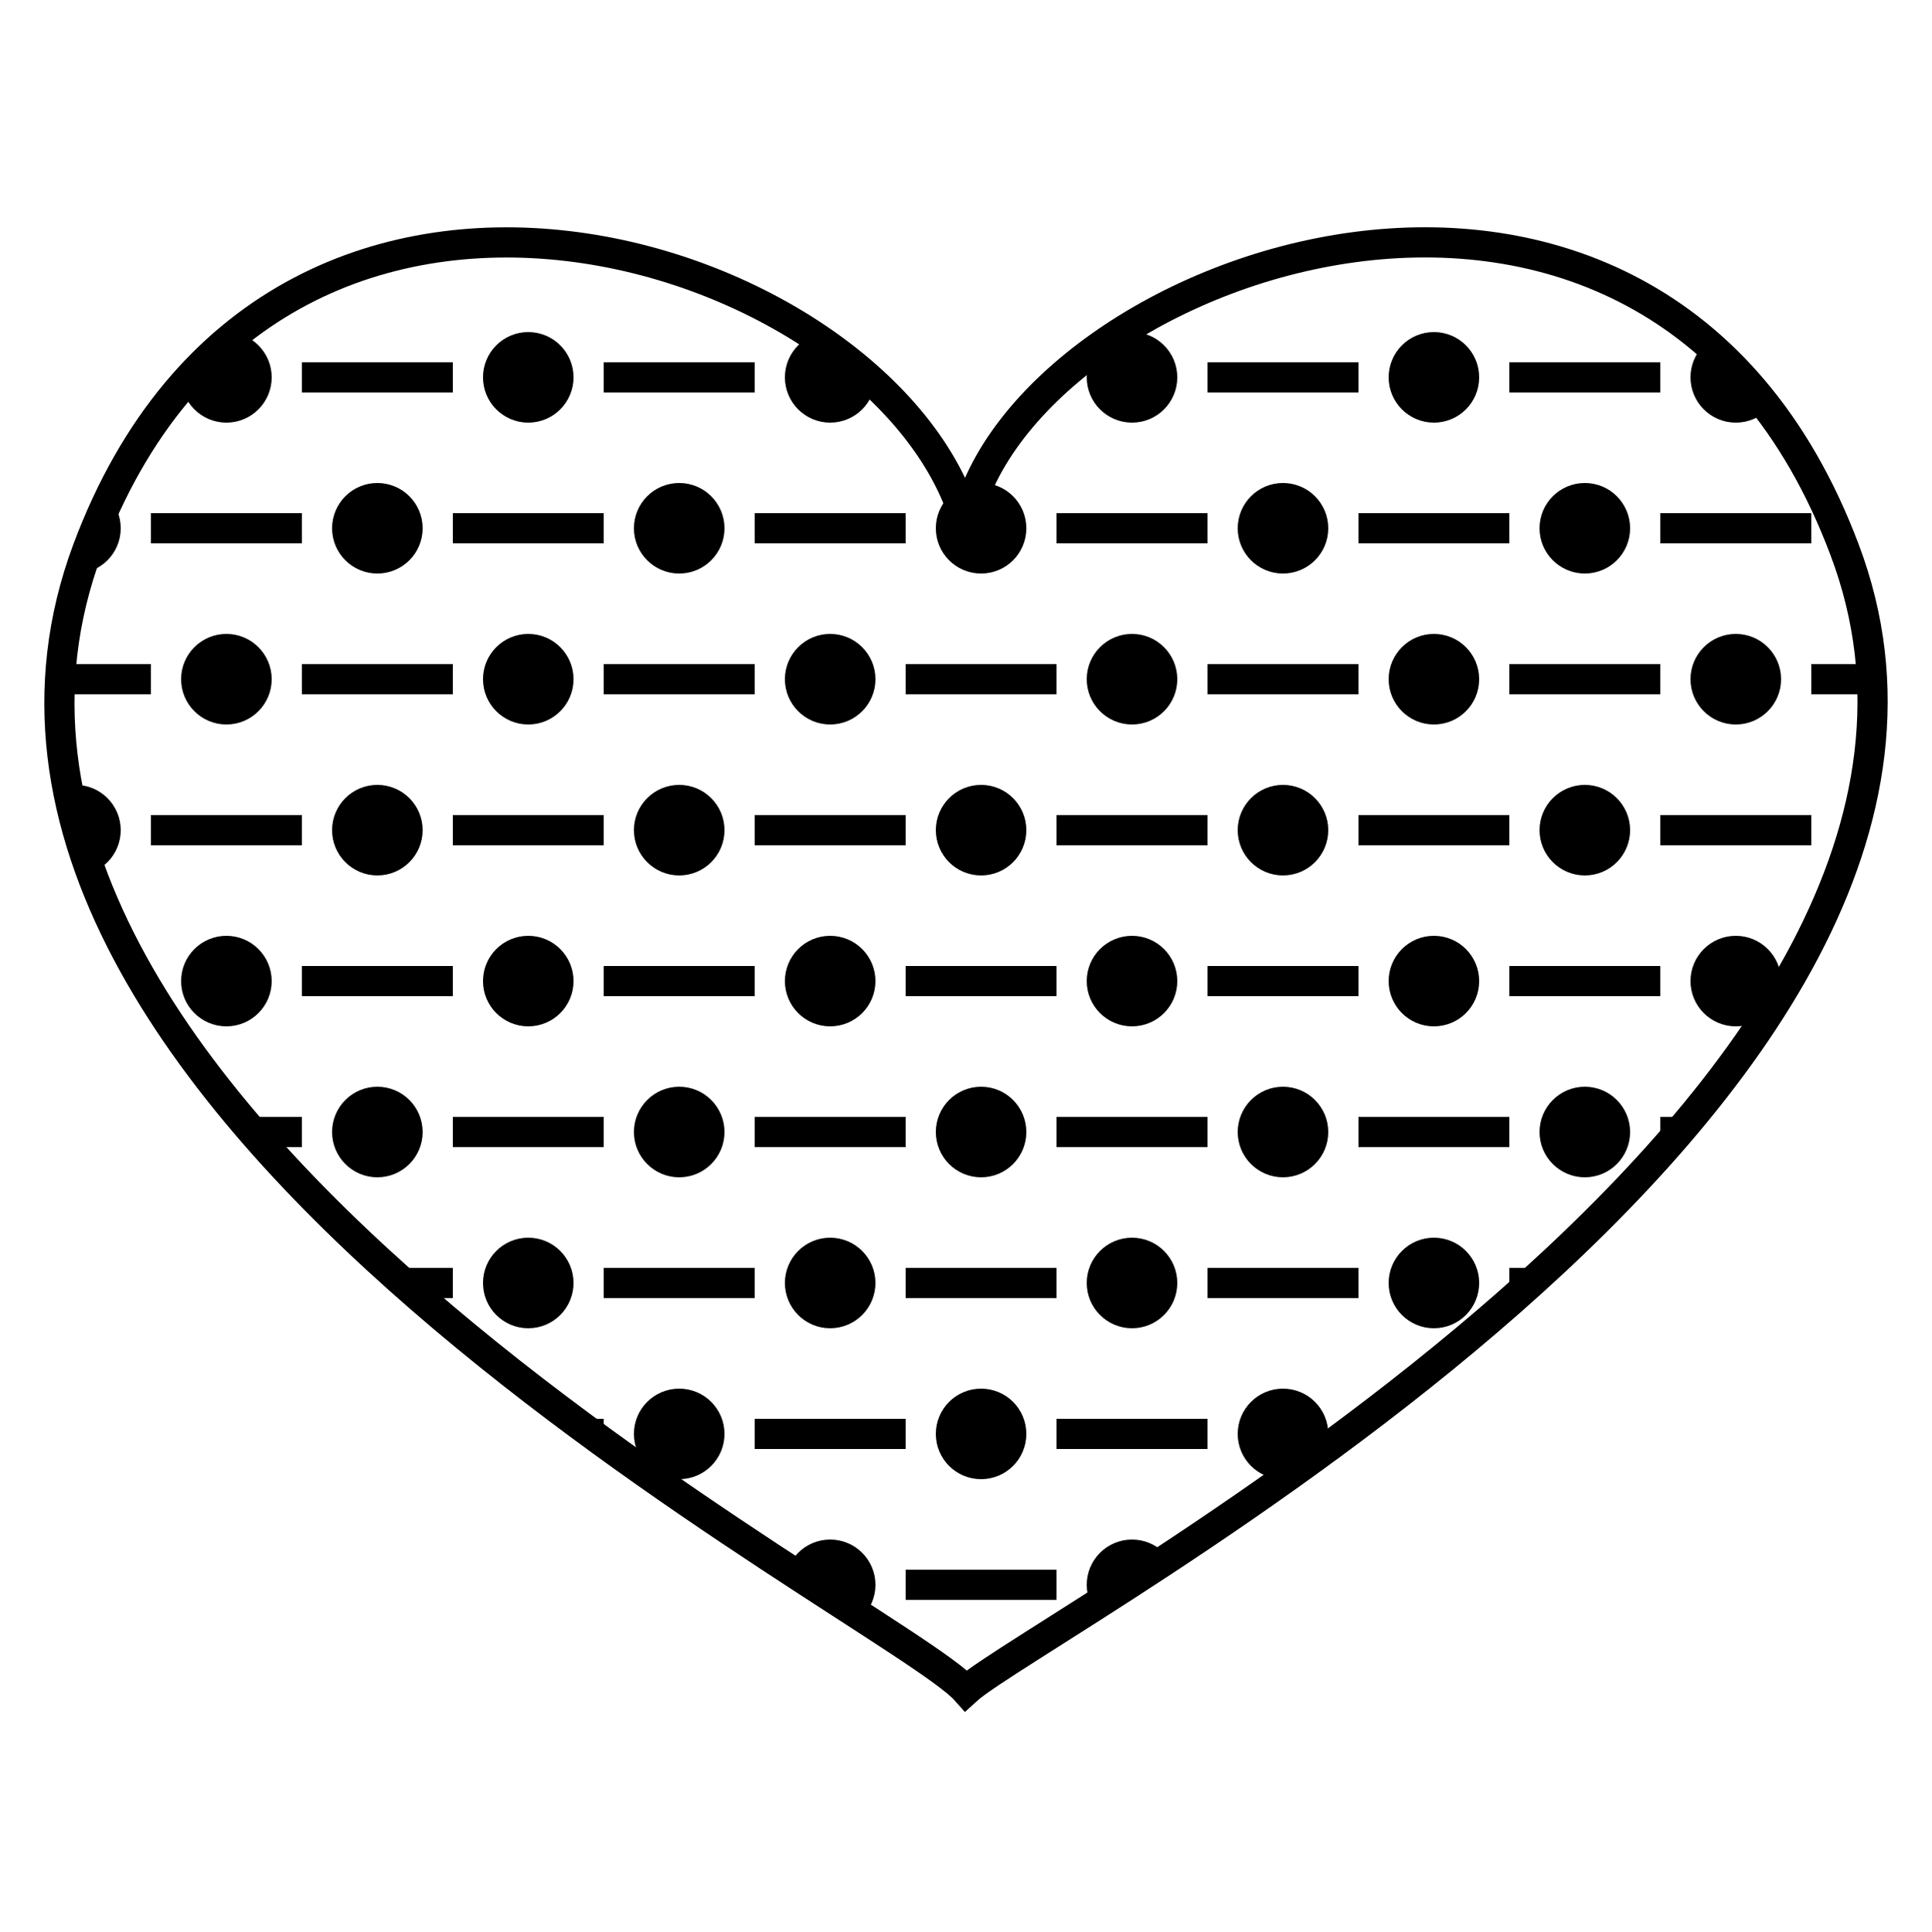
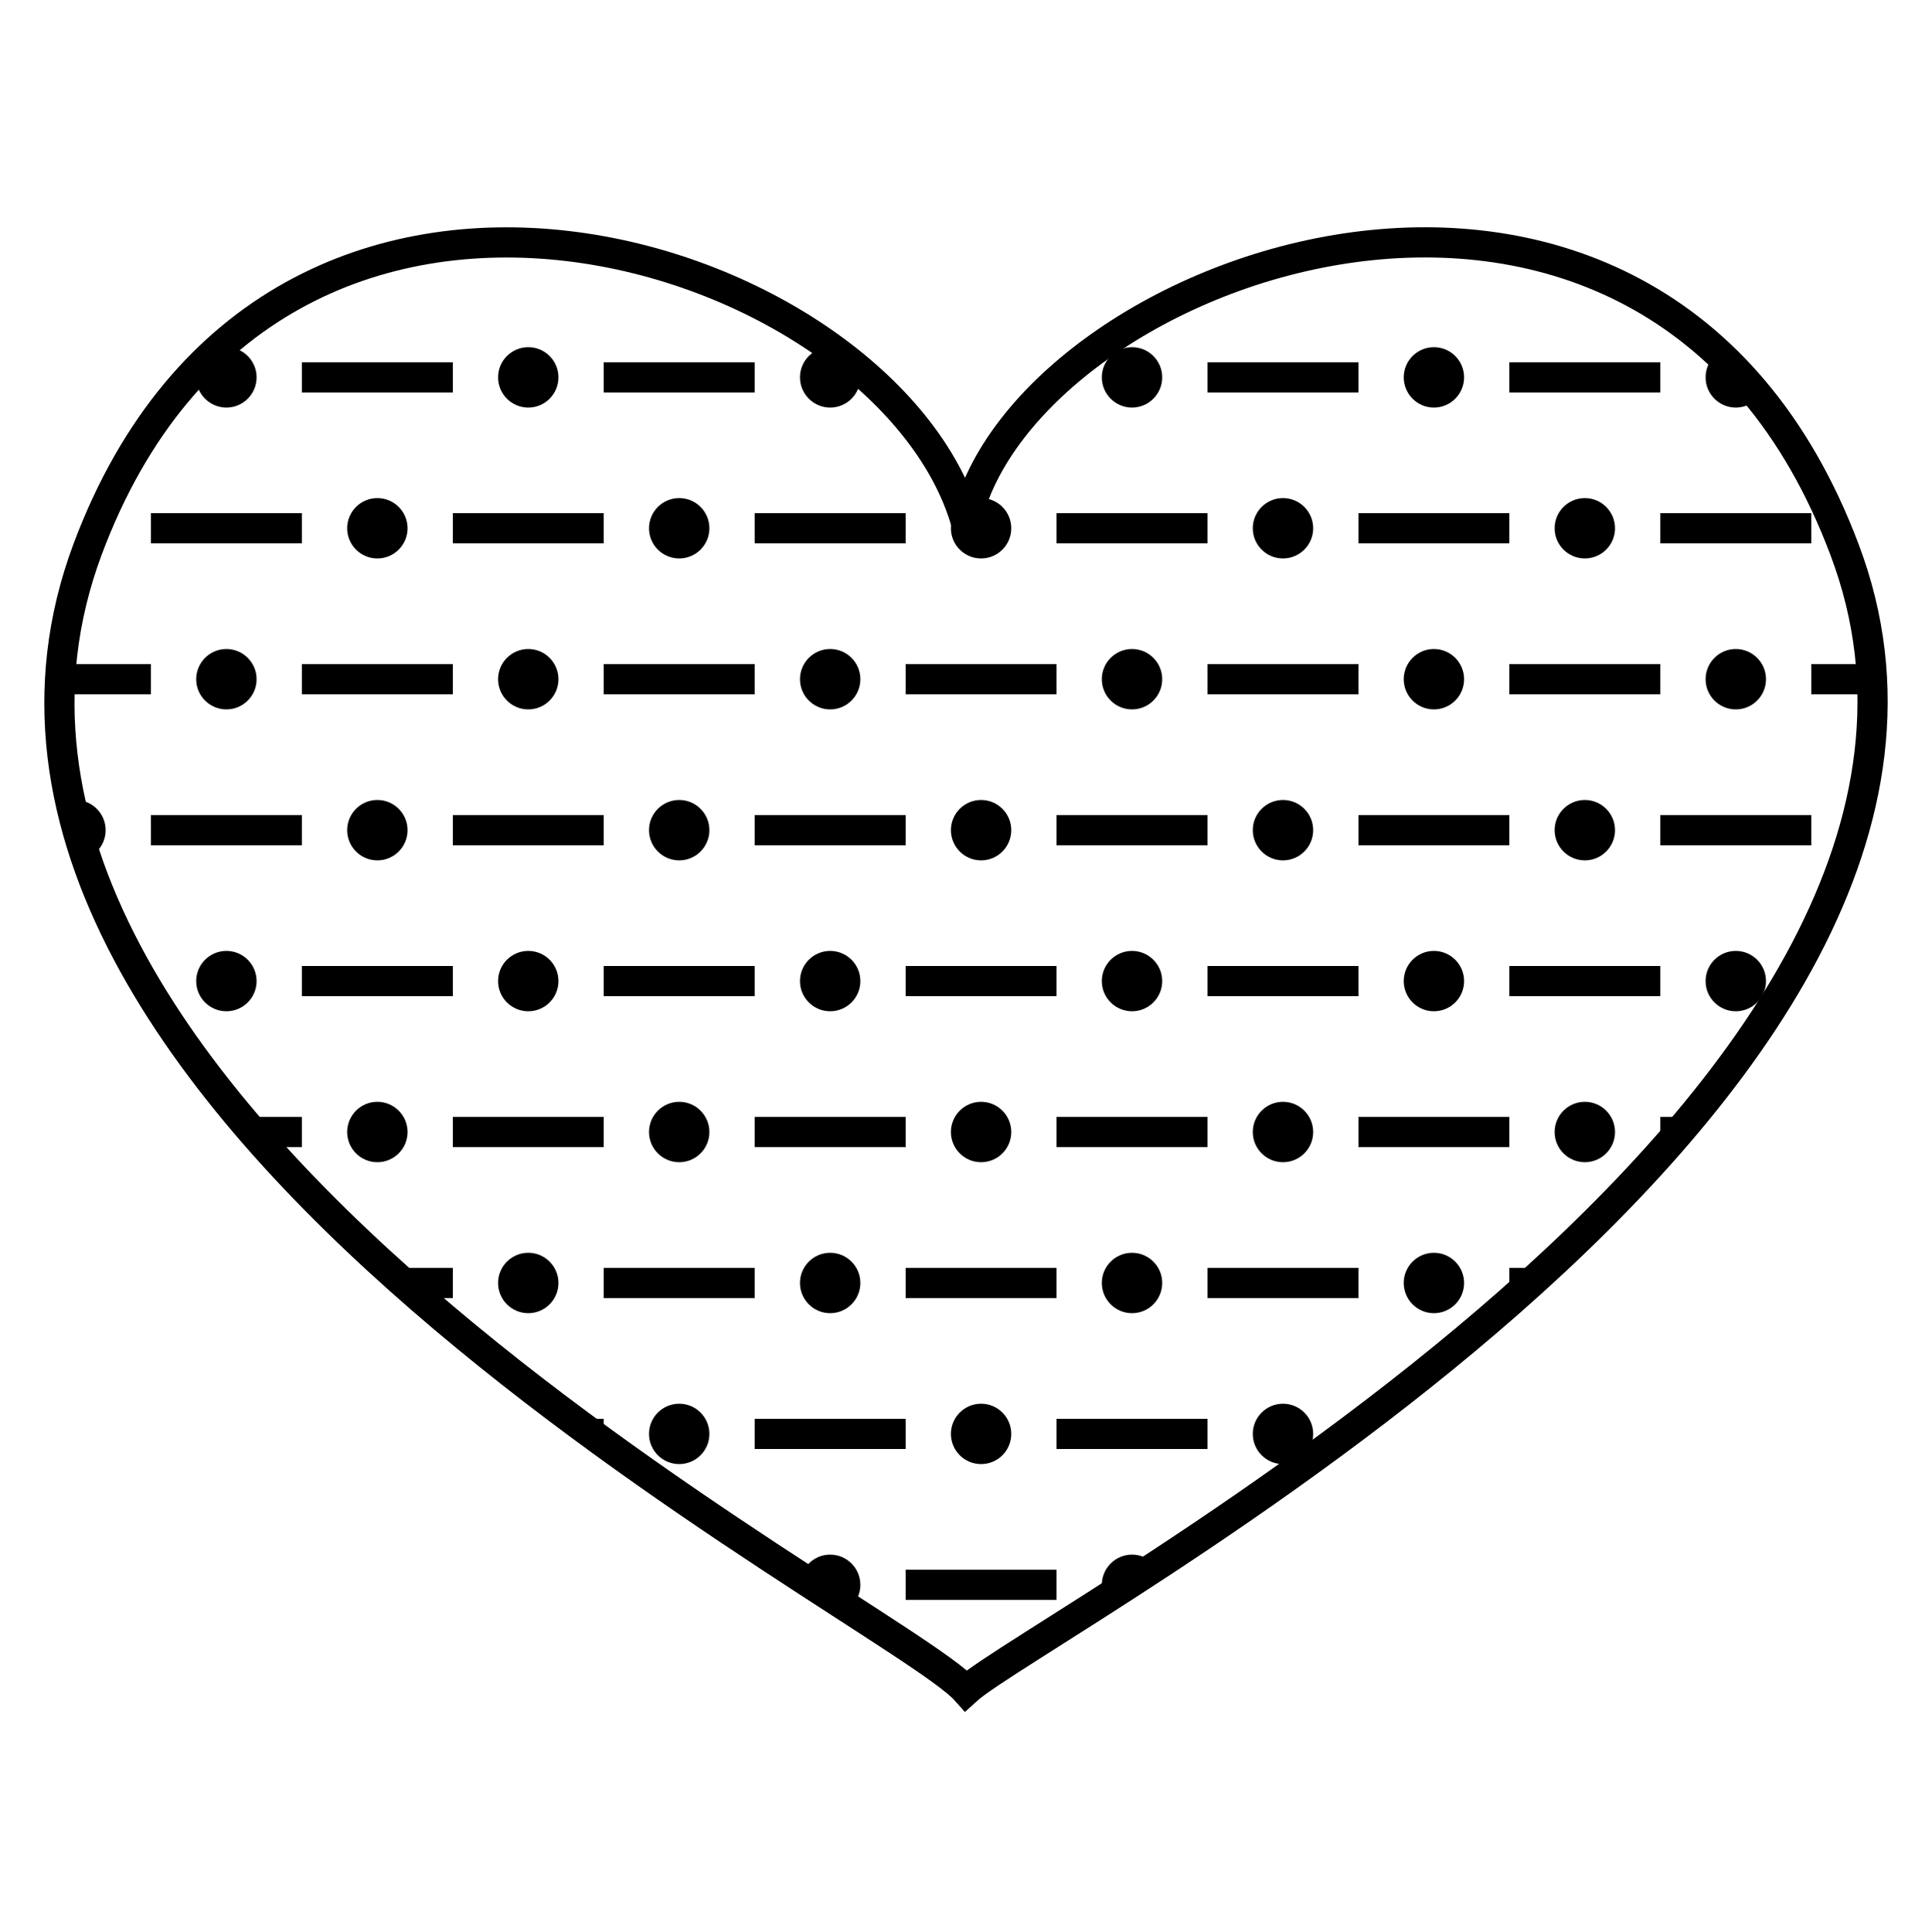
<svg xmlns="http://www.w3.org/2000/svg" xmlns:xlink="http://www.w3.org/1999/xlink" viewBox="0 0 64 64" enable-background="new 0 0 64 64">
  <defs>
    <pattern id="Triangle" width="10" height="10" patternUnits="userSpaceOnUse">
-       <polygon points="5,0 10,10 0,10" />
+       <polygon points="5,0 10,10 0,10" fill="black" />
    </pattern>
    <pattern id="LargeCircle" width="10" height="10" patternUnits="userSpaceOnUse">
-       <circle cx="5" cy="5" r="5" />
+       <circle cx="5" cy="5" r="5" fill="black" />
    </pattern>
    <pattern id="MediumCircle" width="10" height="10" patternUnits="userSpaceOnUse">
-       <circle cx="5" cy="5" r="4" />
+       <circle cx="5" cy="5" r="4" fill="black" />
    </pattern>
    <pattern id="SmallCircle" width="10" height="10" patternUnits="userSpaceOnUse">
-       <circle cx="5" cy="5" r="3" />
+       <circle cx="5" cy="5" r="3" fill="black" />
    </pattern>
    <pattern id="TinyCircle" width="10" height="10" patternUnits="userSpaceOnUse">
      <circle cx="5" cy="5" r="2" fill="black" />
    </pattern>
    <pattern id="Dot" width="10" height="10" patternUnits="userSpaceOnUse" fill="black">
-       <circle cx="5" cy="5" r="1" />
+       <circle cx="5" cy="5" r="1" fill="black" />
    </pattern>
    <pattern id="Dots" width="10" height="10" patternUnits="userSpaceOnUse" fill="black">
-       <circle cx="2.5" cy="1.25" r="1" />
-       <circle cx="2.5" cy="6.25" r="1" />
-       <circle cx="7.5" cy="3.75" r="1" />
-       <circle cx="7.5" cy="8.75" r="1" />
+       <circle cx="2.5" cy="1.25" r="1" fill="black" />
+       <circle cx="2.5" cy="6.25" r="1" fill="black" />
+       <circle cx="7.5" cy="3.75" r="1" fill="black" />
+       <circle cx="7.5" cy="8.75" r="1" fill="black" />
    </pattern>
-     <pattern id="VerticalLine" width="7" height="10" patternUnits="userSpaceOnUse" stroke="black">
-       <line x1="2.5" y1="0" x2="2.5" y2="10" stroke-width="1" />
+     <pattern id="VerticalLine" width="7" height="10" patternUnits="userSpaceOnUse">
+       <line x1="2.5" y1="0" x2="2.5" y2="10" stroke-width="1" stroke="black" />
    </pattern>
-     <pattern id="HorizontalLine" width="10" height="7" patternUnits="userSpaceOnUse" stroke="black">
-       <line x1="0" y1="2.5" x2="10" y2="2.5" stroke-width="1" />
+     <pattern id="HorizontalLine" width="10" height="7" patternUnits="userSpaceOnUse">
+       <line x1="0" y1="2.5" x2="10" y2="2.5" stroke-width="1" stroke="black" />
    </pattern>
-     <pattern id="SquarePattern" width="10" height="10" patternUnits="userSpaceOnUse" stroke="black">
-       <line x1="2.5" y1="0" x2="2.5" y2="10" stroke-width="1" />
-       <line x1="0" y1="2.5" x2="10" y2="2.5" stroke-width="1" />
-       <line x1="7.5" y1="0" x2="7.5" y2="10" stroke-width="1" />
-       <line x1="0" y1="7.5" x2="10" y2="7.5" stroke-width="1" />
+     <pattern id="SquarePattern" width="10" height="10" patternUnits="userSpaceOnUse">
+       <line x1="2.5" y1="0" x2="2.5" y2="10" stroke-width="1" stroke="black" />
+       <line x1="0" y1="2.5" x2="10" y2="2.5" stroke-width="1" stroke="black" />
+       <line x1="7.5" y1="0" x2="7.5" y2="10" stroke-width="1" stroke="black" />
+       <line x1="0" y1="7.5" x2="10" y2="7.5" stroke-width="1" stroke="black" />
    </pattern>
-     <pattern id="ForwardLine" width="10" height="10" patternUnits="userSpaceOnUse" stroke="black">
-       <line x1="-2.5" y1="10" x2="10" y2="-2.5" stroke-width="1" />
-       <line x1="5" y1="12.5" x2="12.5" y2="5" stroke-width="1" />
+     <pattern id="ForwardLine" width="10" height="10" patternUnits="userSpaceOnUse">
+       <line x1="-2.5" y1="10" x2="10" y2="-2.5" stroke-width="1" stroke="black" />
+       <line x1="5" y1="12.5" x2="12.5" y2="5" stroke-width="1" stroke="black" />
    </pattern>
-     <pattern id="BackwardLine" width="10" height="10" patternUnits="userSpaceOnUse" stroke="black">
-       <line x1="-2.5" y1="0" x2="10" y2="12.5" stroke-width="1" />
-       <line x1="5" y1="-2.5" x2="12.5" y2="5" stroke-width="1" />
+     <pattern id="BackwardLine" width="10" height="10" patternUnits="userSpaceOnUse">
+       <line x1="-2.5" y1="0" x2="10" y2="12.5" stroke-width="1" stroke="black" />
+       <line x1="5" y1="-2.5" x2="12.5" y2="5" stroke-width="1" stroke="black" />
    </pattern>
-     <pattern id="DiamondPattern" width="10" height="10" patternUnits="userSpaceOnUse" stroke="black">
-       <line x1="0" y1="0" x2="10" y2="10" stroke-width="1" />
-       <line x1="0" y1="10" x2="10" y2="0" stroke-width="1" />
+     <pattern id="DiamondPattern" width="10" height="10" patternUnits="userSpaceOnUse">
+       <line x1="0" y1="0" x2="10" y2="10" stroke-width="1" stroke="black" />
+       <line x1="0" y1="10" x2="10" y2="0" stroke-width="1" stroke="black" />
    </pattern>
-     <pattern id="Dash" width="10" height="10" patternUnits="userSpaceOnUse" stroke="black">
-       <line x1="2.5" y1="1" x2="7.5" y2="1" stroke-width="1" />
+     <pattern id="Dash" width="10" height="10" patternUnits="userSpaceOnUse">
+       <line x1="2.5" y1="1" x2="7.5" y2="1" stroke-width="1" stroke="black" />
    </pattern>
-     <pattern id="Dashes" width="10" height="10" patternUnits="userSpaceOnUse" stroke="black">
-       <line x1="0" y1="1" x2="5" y2="1" stroke-width="1" />
-       <line x1="5" y1="6" x2="10" y2="6" stroke-width="1" />
+     <pattern id="Dashes" width="10" height="10" patternUnits="userSpaceOnUse">
+       <line x1="0" y1="1" x2="5" y2="1" stroke-width="1" stroke="black" />
+       <line x1="5" y1="6" x2="10" y2="6" stroke-width="1" stroke="black" />
    </pattern>
-     <pattern id="DashDot" width="10" height="10" patternUnits="userSpaceOnUse" stroke="black">
-       <line x1="0" y1="2.5" x2="5" y2="2.5" stroke-width="1" />
-       <circle cx="7.5" cy="2.5" r="1" />
-       <line x1="5" y1="7.5" x2="10" y2="7.5" stroke-width="1" />
-       <circle cx="2.5" cy="7.5" r="1" />
+     <pattern id="DashDot" width="10" height="10" patternUnits="userSpaceOnUse">
+       <line x1="0" y1="2.5" x2="5" y2="2.5" stroke-width="1" stroke="black" />
+       <circle cx="7.5" cy="2.5" r="1" fill="black" />
+       <line x1="5" y1="7.5" x2="10" y2="7.5" stroke-width="1" stroke="black" />
+       <circle cx="2.5" cy="7.5" r="1" fill="black" />
    </pattern>
-     <pattern id="AlternateDashes" width="10" height="10" patternUnits="userSpaceOnUse" stroke="black">
-       <line x1="0" y1="2.5" x2="5" y2="2.5" stroke-width="1" />
-       <line x1="7.5" y1="0" x2="7.5" y2="5" stroke-width="1" />
-       <line x1="5" y1="7.5" x2="10" y2="7.5" stroke-width="1" />
-       <line x1="2.5" y1="5" x2="2.5" y2="10" stroke-width="1" />
+     <pattern id="AlternateDashes" width="10" height="10" patternUnits="userSpaceOnUse">
+       <line x1="0" y1="2.5" x2="5" y2="2.5" stroke-width="1" stroke="black" />
+       <line x1="7.5" y1="0" x2="7.5" y2="5" stroke-width="1" stroke="black" />
+       <line x1="5" y1="7.5" x2="10" y2="7.5" stroke-width="1" stroke="black" />
+       <line x1="2.5" y1="5" x2="2.5" y2="10" stroke-width="1" stroke="black" />
    </pattern>
-     <pattern id="HorizontalAndForwardLine" width="10" height="10" patternUnits="userSpaceOnUse" stroke="black">
-       <line x1="0" y1="2.5" x2="10" y2="2.5" stroke-width="1" />
-       <line x1="-2.5" y1="10" x2="10" y2="-2.5" stroke-width="1" />
-       <line x1="5" y1="12.5" x2="12.5" y2="5" stroke-width="1" />
+     <pattern id="HorizontalAndForwardLine" width="10" height="10" patternUnits="userSpaceOnUse">
+       <line x1="0" y1="2.5" x2="10" y2="2.5" stroke-width="1" stroke="black" />
+       <line x1="-2.5" y1="10" x2="10" y2="-2.5" stroke-width="1" stroke="black" />
+       <line x1="5" y1="12.5" x2="12.5" y2="5" stroke-width="1" stroke="black" />
    </pattern>
-     <pattern id="VerticalAndForwardLine" width="10" height="10" patternUnits="userSpaceOnUse" stroke="black">
-       <line x1="2.5" y1="0" x2="2.5" y2="10" stroke-width="1" />
-       <line x1="-2.5" y1="10" x2="10" y2="-2.5" stroke-width="1" />
-       <line x1="5" y1="12.5" x2="12.5" y2="5" stroke-width="1" />
+     <pattern id="VerticalAndForwardLine" width="10" height="10" patternUnits="userSpaceOnUse">
+       <line x1="2.5" y1="0" x2="2.5" y2="10" stroke-width="1" stroke="black" />
+       <line x1="-2.5" y1="10" x2="10" y2="-2.5" stroke-width="1" stroke="black" />
+       <line x1="5" y1="12.5" x2="12.5" y2="5" stroke-width="1" stroke="black" />
    </pattern>
    <pattern id="BackwardLine" width="10" height="10" patternUnits="userSpaceOnUse" stroke="">
-       <line x1="-2.5" y1="0" x2="10" y2="12.5" stroke-width="1" />
-       <line x1="5" y1="-2.5" x2="12.5" y2="5" stroke-width="1" />
+       <line x1="-2.5" y1="0" x2="10" y2="12.5" stroke-width="1" stroke="black" />
+       <line x1="5" y1="-2.5" x2="12.5" y2="5" stroke-width="1" stroke="black" />
    </pattern>
    <pattern id="PolyLine" width="10" height="10" patternUnits="userSpaceOnUse">
-       <polyline points="0,0 0,2 2,2 2,4 4,4 4,6 6,6 6,8" fill="black" stroke="black" stroke-width="1" />
+       <polyline points="0,0 0,2 2,2 2,4 4,4 4,6 6,6 6,8" stroke-width="1" stroke="black" />
    </pattern>
    <pattern id="Or" xlink:href="#Dots" stroke="black" />
    <pattern id="Vert" xlink:href="#BackwardLine" stroke="black" />
    <pattern id="Argent" xlink:href="#Empty" stroke="black" />
    <pattern id="Azure" xlink:href="#HorizontalLine" stroke="black" />
    <pattern id="Gules" xlink:href="#VerticalLine" stroke="black" />
    <pattern id="Sable" xlink:href="#SquarePattern" stroke="black" />
    <pattern id="Purpure" xlink:href="#ForwardLine" stroke="black" />
    <pattern id="Cendree" xlink:href="#AlternateDashes" />
    <pattern id="Sanguine" xlink:href="#HorizontalAndForwardLine" />
    <pattern id="Brunatre" xlink:href="#VerticalAndForwardLine" fill="black" />
    <pattern id="Celeste" xlink:href="#DashDot" />
    <pattern id="Murrey" xlink:href="#DiamondPattern" />
    <line id="Dashed" stroke-dasharray="5, 5" x1="10" y1="10" x2="190" y2="10" />
    <line id="LooselyDashed" stroke-dasharray="5, 10" x1="10" y1="30" x2="190" y2="30" />
    <line id="LonglyDashed" stroke-dasharray="10, 5" x1="10" y1="50" x2="190" y2="50" />
    <line id="CloselyDashed" stroke-dasharray="5, 1" x1="10" y1="70" x2="190" y2="70" />
    <line id="Dotted" stroke-dasharray="1, 5" x1="10" y1="90" x2="190" y2="90" />
    <line id="LongShortDashed" stroke-dasharray="15, 10, 5, 10" x1="10" y1="150" x2="190" y2="150" />
    <line id="DashDotted" stroke-dasharray="5, 5, 1, 5" x1="10" y1="190" x2="190" y2="190" />
  </defs>
  <path stroke="black" fill="url(#Celeste)" d="m61.1 18.2c-6.4-17-27.2-9.4-29.1-.9-2.6-9-22.9-15.7-29.1.9-6.9 18.5 26.7 35.1 29.1 37.8 2.4-2.2 36-19.6 29.1-37.8" />
</svg>
